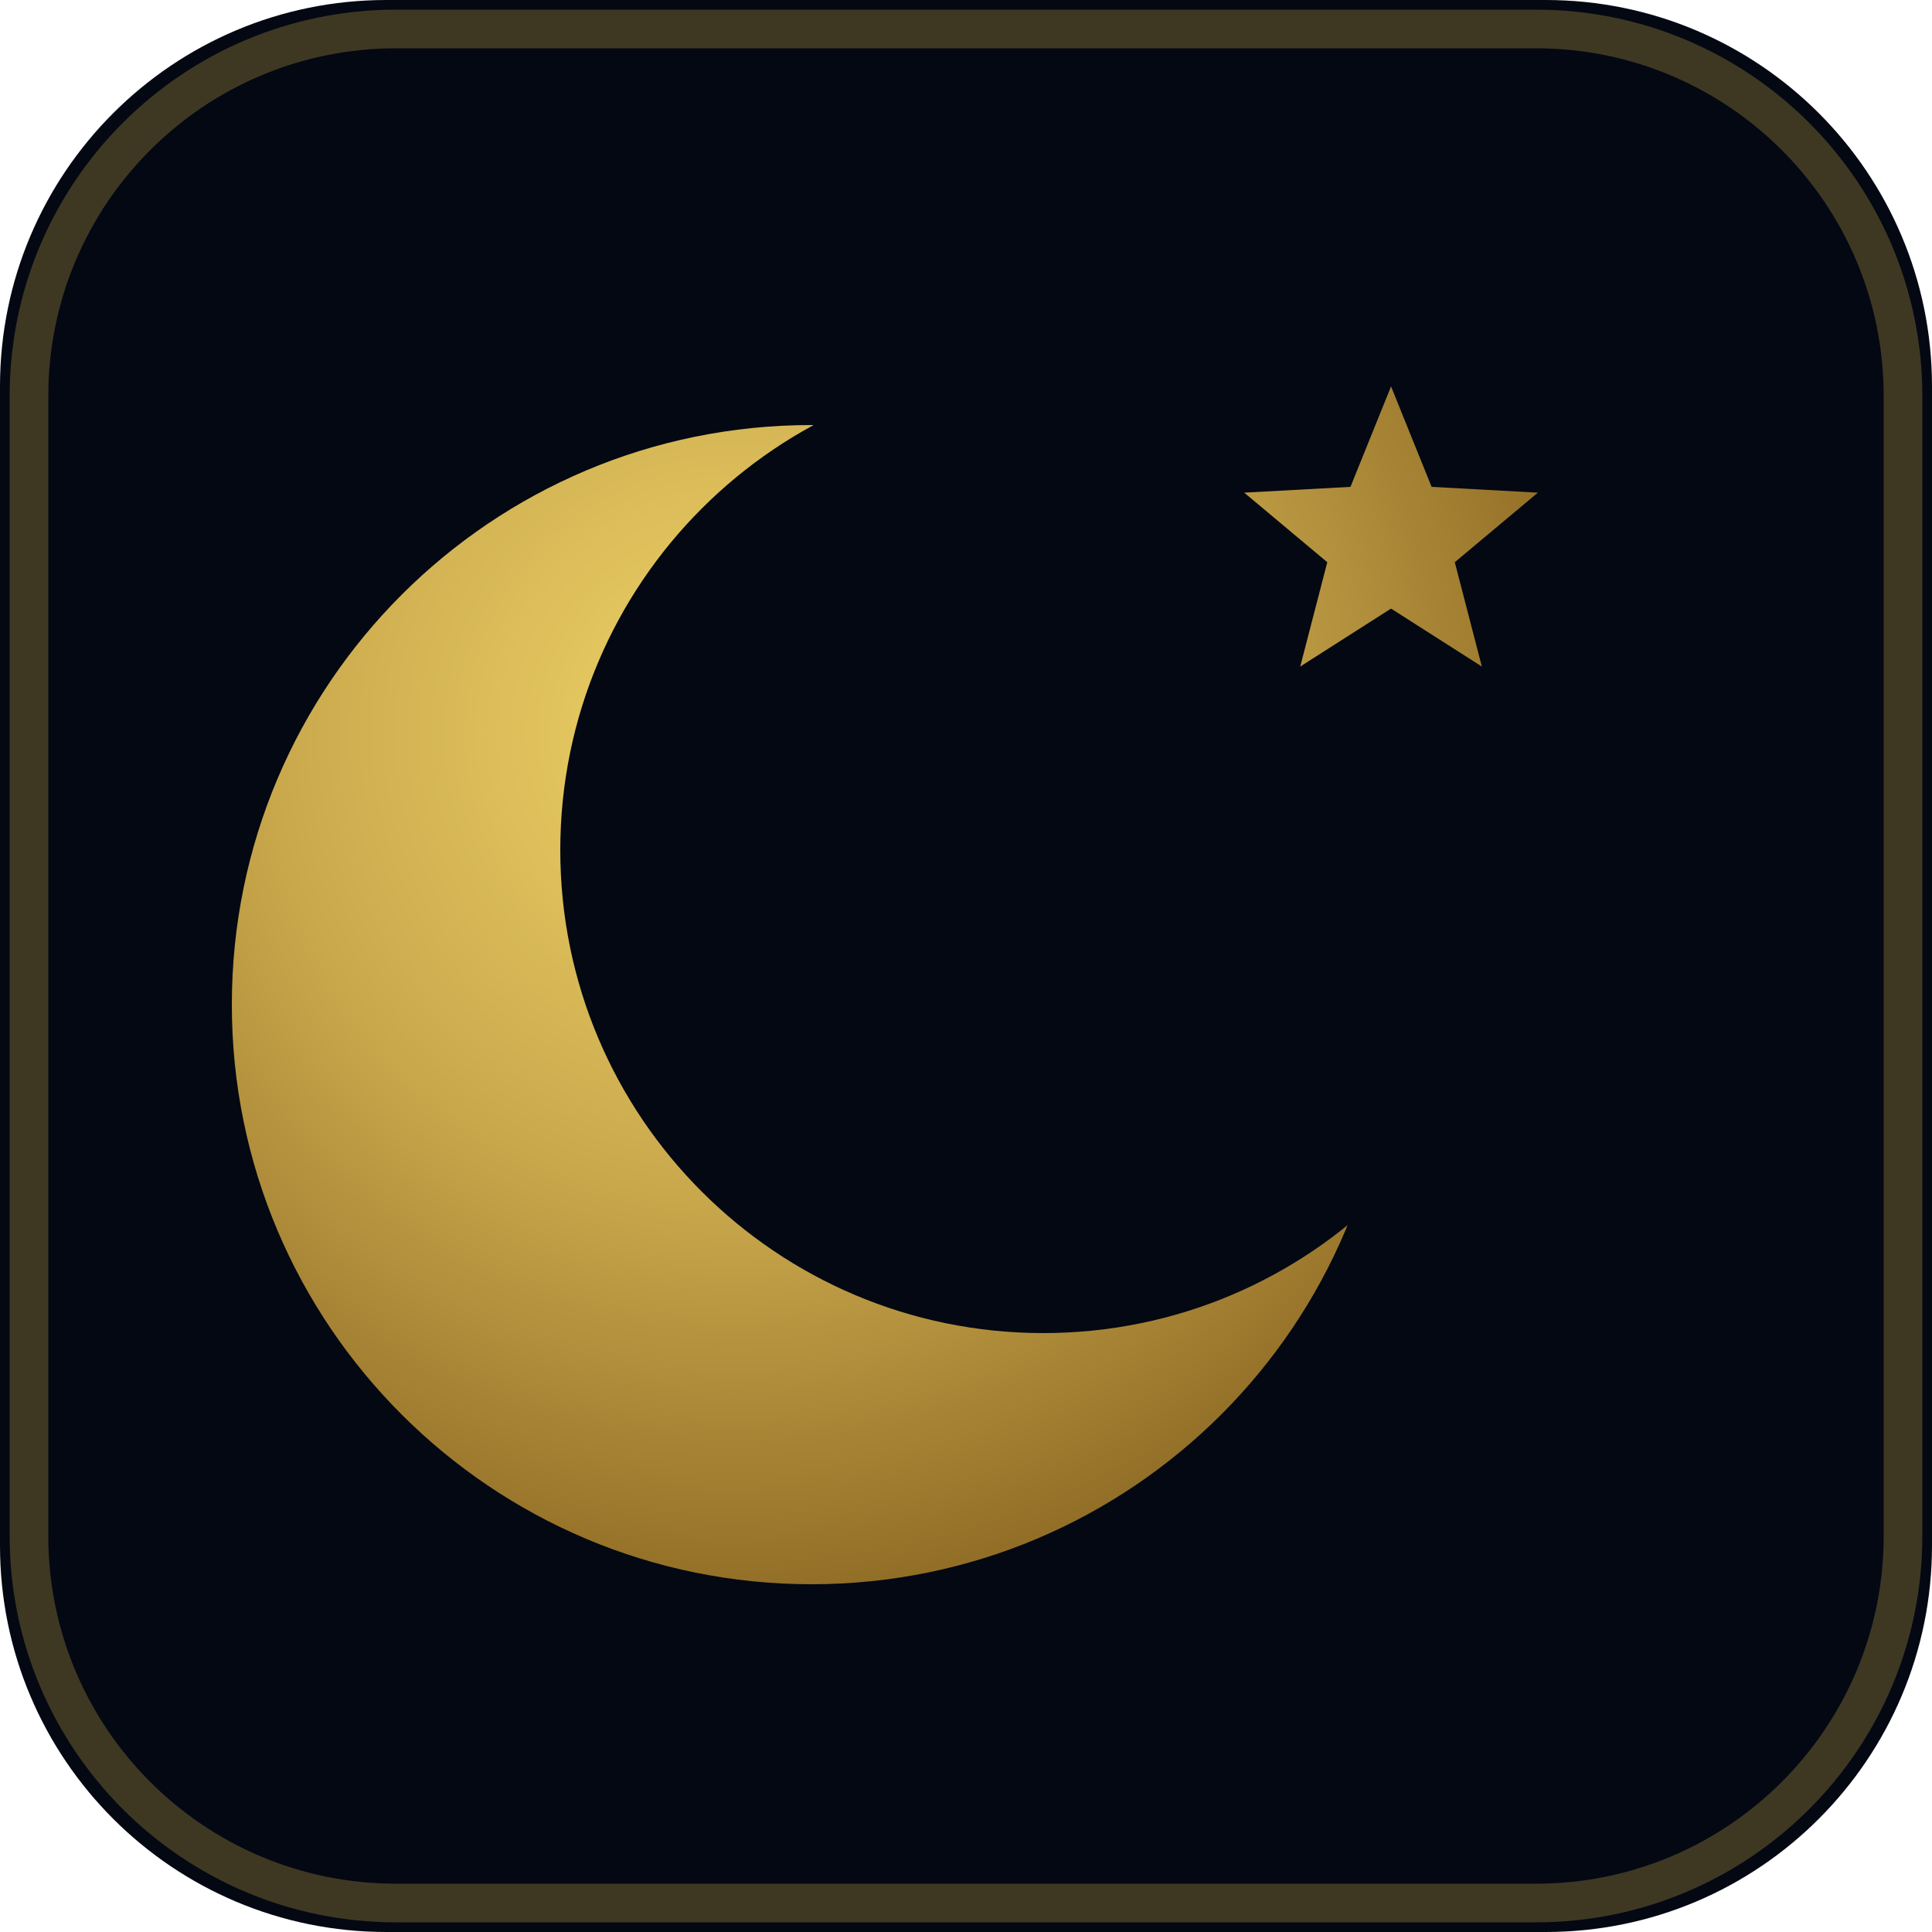
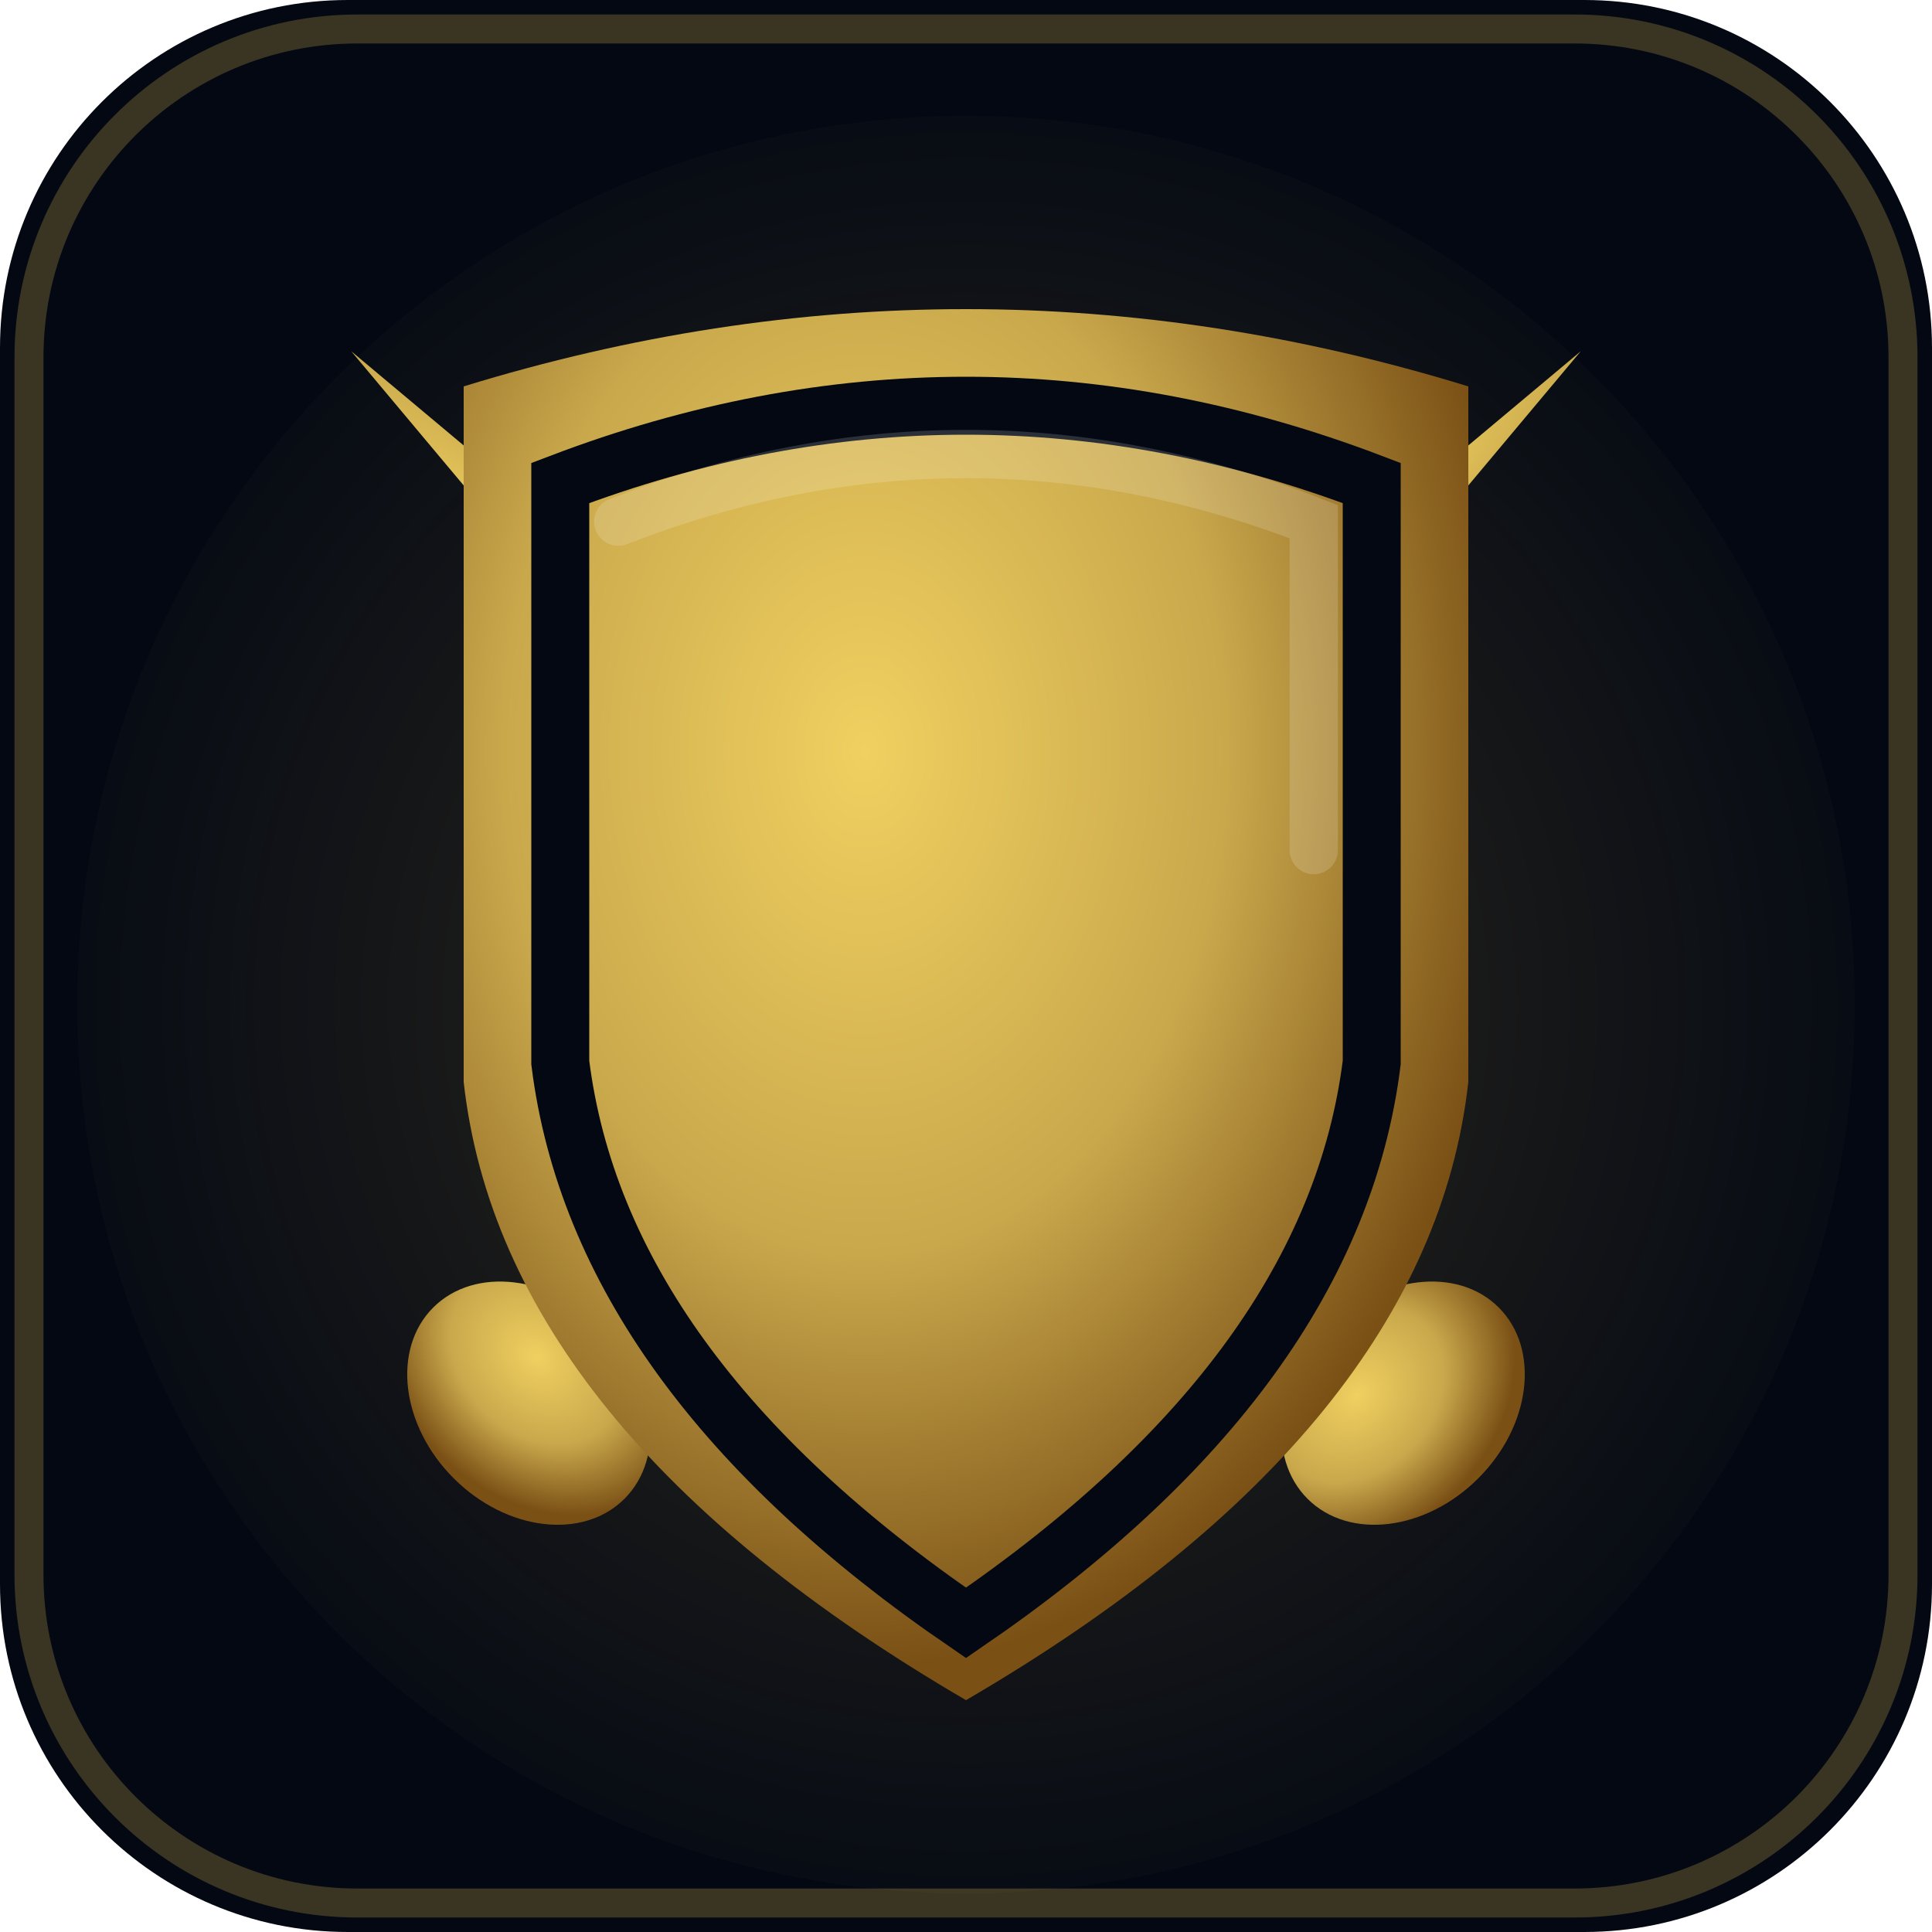
<svg xmlns="http://www.w3.org/2000/svg" viewBox="0 0 100 100">
  <defs>
-     <radialGradient id="gold" cx="38" cy="38" r="48" gradientUnits="userSpaceOnUse">
-       <stop offset="0%" stop-color="#f0d468" />
-       <stop offset="50%" stop-color="#C9A84C" />
-       <stop offset="100%" stop-color="#886420" />
+     <radialGradient id="gold" cx="40%" cy="32%" r="65%">
+       <stop offset="0%" stop-color="#f0d060" />
+       <stop offset="55%" stop-color="#C9A84C" />
+       <stop offset="100%" stop-color="#7a5015" />
+     </radialGradient>
+     <radialGradient id="glow" cx="50%" cy="50%" r="55%">
+       <stop offset="0%" stop-color="#C9A84C" stop-opacity="0.22" />
+       <stop offset="100%" stop-color="#C9A84C" stop-opacity="0" />
    </radialGradient>
  </defs>
-   <rect width="100" height="100" rx="20" fill="#030813" />
-   <rect x="1.5" y="1.5" width="97" height="97" rx="19" fill="none" stroke="#C9A84C" stroke-width="2" stroke-opacity="0.30" />
-   <circle cx="42" cy="52" r="30" fill="url(#gold)" />
-   <circle cx="54" cy="44" r="25" fill="#030813" />
-   <polygon points="72,20 74.1,25.2 79.6,25.5 75.3,29.1 76.7,34.5             72,31.5 67.3,34.5 68.7,29.1 64.4,25.5 69.9,25.2" fill="url(#gold)" />
+   <rect width="100" height="100" rx="18" fill="#030813" />
+   <circle cx="50" cy="52" r="46" fill="url(#glow)" />
+   <rect x="1.5" y="1.5" width="97" height="97" rx="17" fill="none" stroke="#C9A84C" stroke-width="1.5" stroke-opacity="0.28" />
+   <g transform="rotate(45, 50, 50)" fill="url(#gold)">
+     <polygon points="50,5 54.5,56 45.5,56" />
+     <rect x="36" y="55" width="28" height="7" rx="2.5" />
+     <rect x="46.5" y="62" width="7" height="16" rx="2" />
+     <ellipse cx="50" cy="82" rx="7" ry="5.5" />
+   </g>
+   <g transform="rotate(-45, 50, 50)" fill="url(#gold)">
+     <polygon points="50,5 54.5,56 45.5,56" />
+     <rect x="36" y="55" width="28" height="7" rx="2.5" />
+     <rect x="46.5" y="62" width="7" height="16" rx="2" />
+     <ellipse cx="50" cy="82" rx="7" ry="5.5" />
+   </g>
+   <path d="M 24,20 Q 50,12 76,20 L 76,56 Q 74,74 50,88 Q 26,74 24,56 Z" fill="url(#gold)" />
+   <path d="M 29,25 Q 50,17 71,25 L 71,55 Q 69,71 50,84 Q 31,71 29,55 Z" fill="none" stroke="#030813" stroke-width="3" />
+   <path d="M 32,27 Q 50,20 68,27 L 68,44" fill="none" stroke="rgba(255,255,255,0.16)" stroke-width="2.5" stroke-linecap="round" />
</svg>
